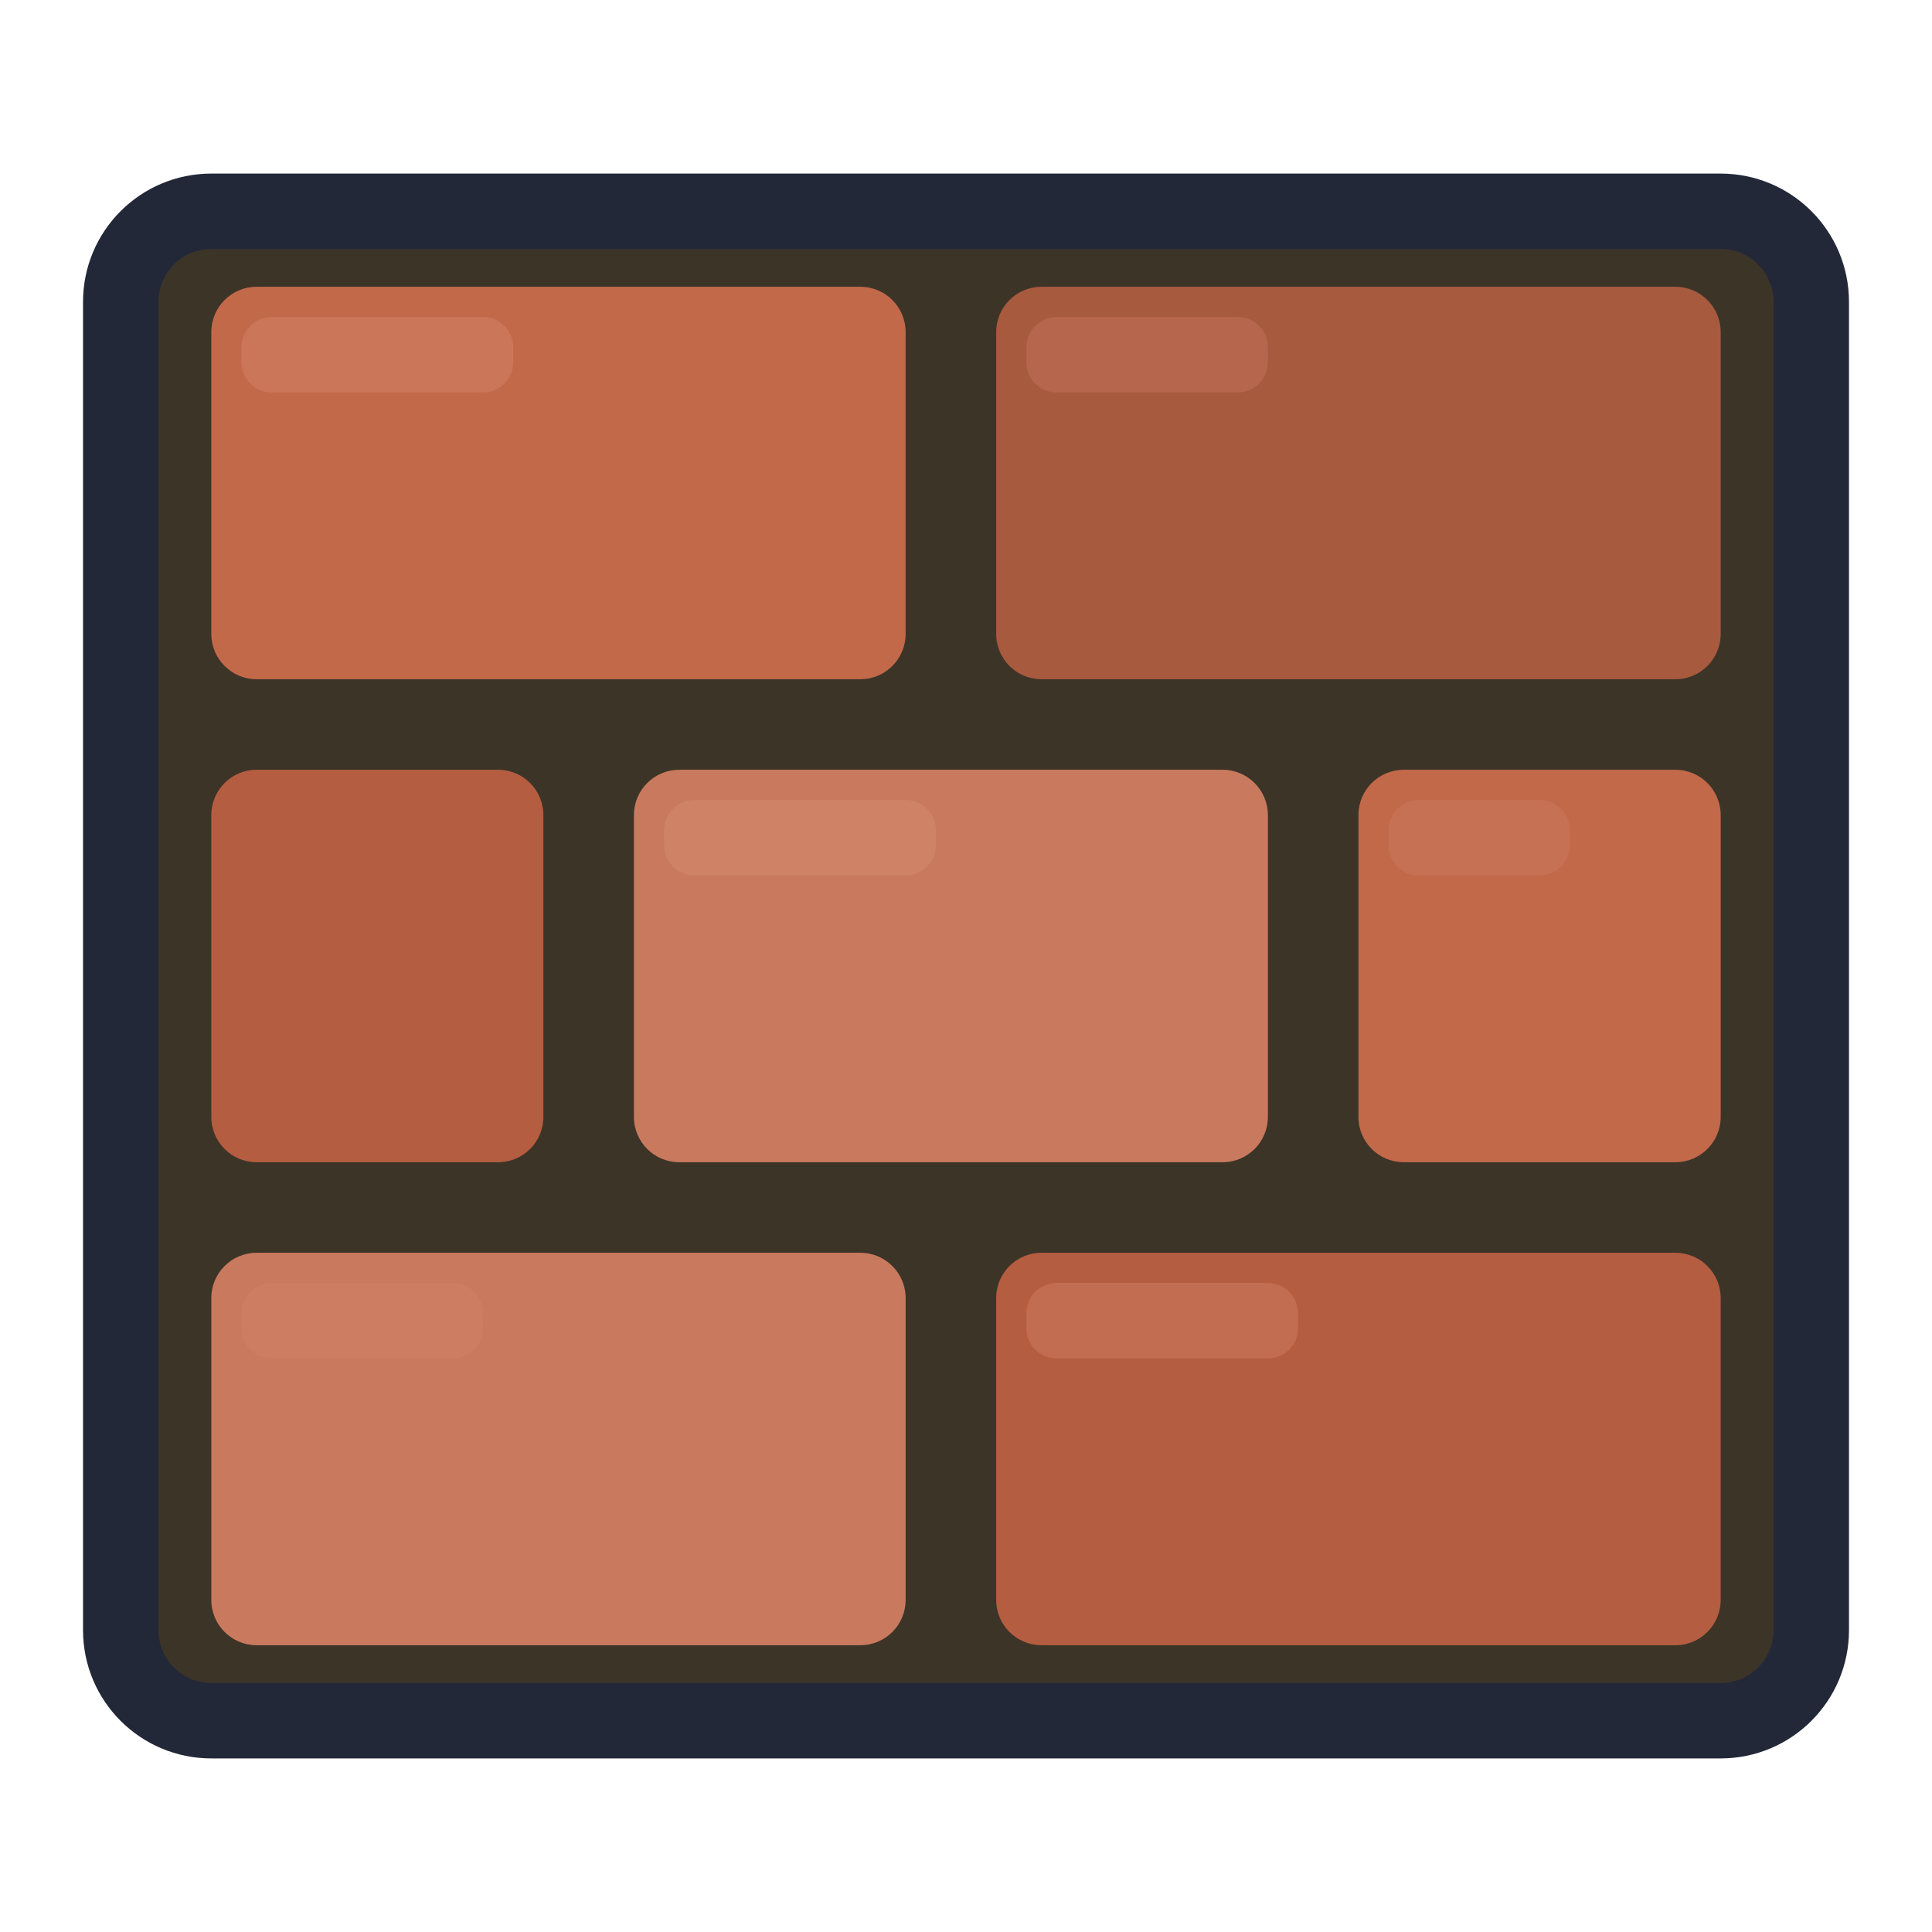
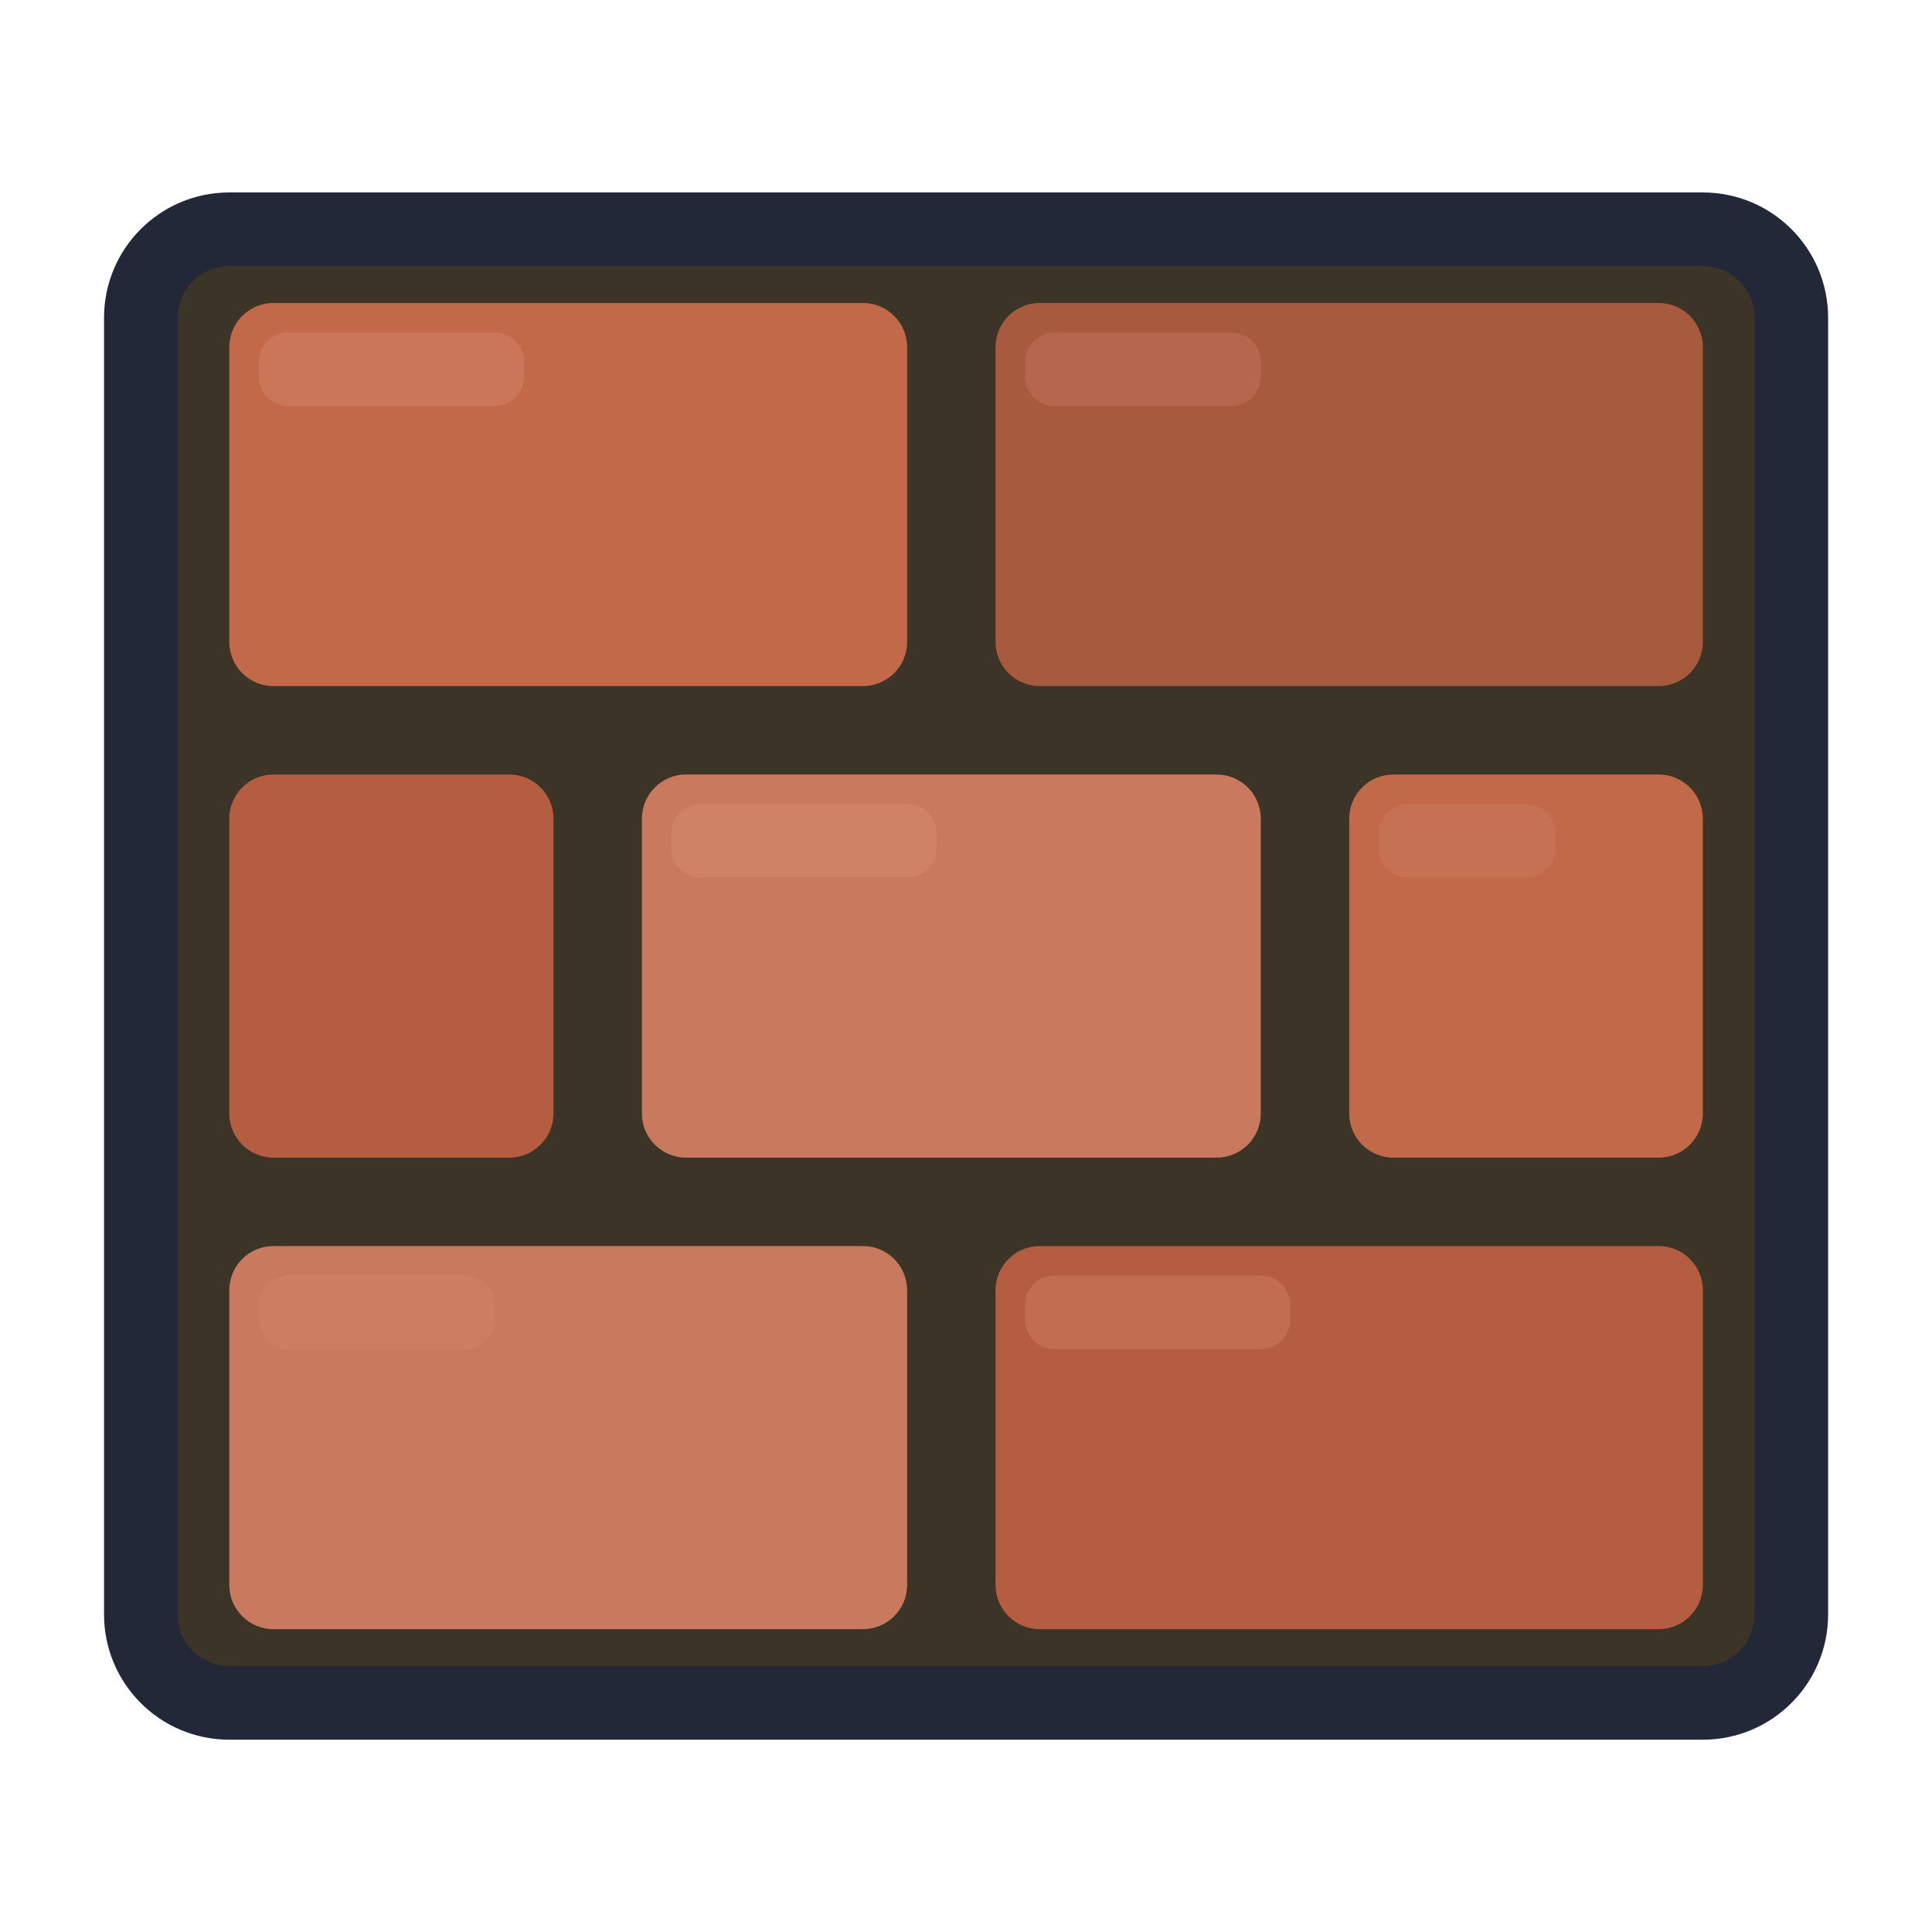
- <svg xmlns="http://www.w3.org/2000/svg" viewBox="0 0 128 128">
+ <svg xmlns="http://www.w3.org/2000/svg" viewBox="-1.56 -1.56 131.11 131.11">
  <rect x="8" y="14" width="112" height="100" rx="6" fill="#3d3428" stroke="#232838" stroke-width="5" stroke-linejoin="round" />
  <rect x="14" y="19" width="46" height="26" rx="3" fill="#c2694a" />
  <rect x="66" y="19" width="48" height="26" rx="3" fill="#a85a3e" />
  <rect x="14" y="51" width="22" height="26" rx="3" fill="#b55d40" />
  <rect x="42" y="51" width="42" height="26" rx="3" fill="#c97a5e" />
  <rect x="90" y="51" width="24" height="26" rx="3" fill="#c2694a" />
  <rect x="14" y="83" width="46" height="26" rx="3" fill="#c97a5e" />
  <rect x="66" y="83" width="48" height="26" rx="3" fill="#b55d40" />
  <g opacity="0.3">
    <rect x="16" y="21" width="18" height="5" rx="2" fill="#e0937a" />
    <rect x="68" y="21" width="16" height="5" rx="2" fill="#d4836a" />
    <rect x="44" y="53" width="18" height="5" rx="2" fill="#e0937a" />
    <rect x="92" y="53" width="12" height="5" rx="2" fill="#d4836a" />
    <rect x="16" y="85" width="16" height="5" rx="2" fill="#d4836a" />
    <rect x="68" y="85" width="18" height="5" rx="2" fill="#e0937a" />
  </g>
</svg>
